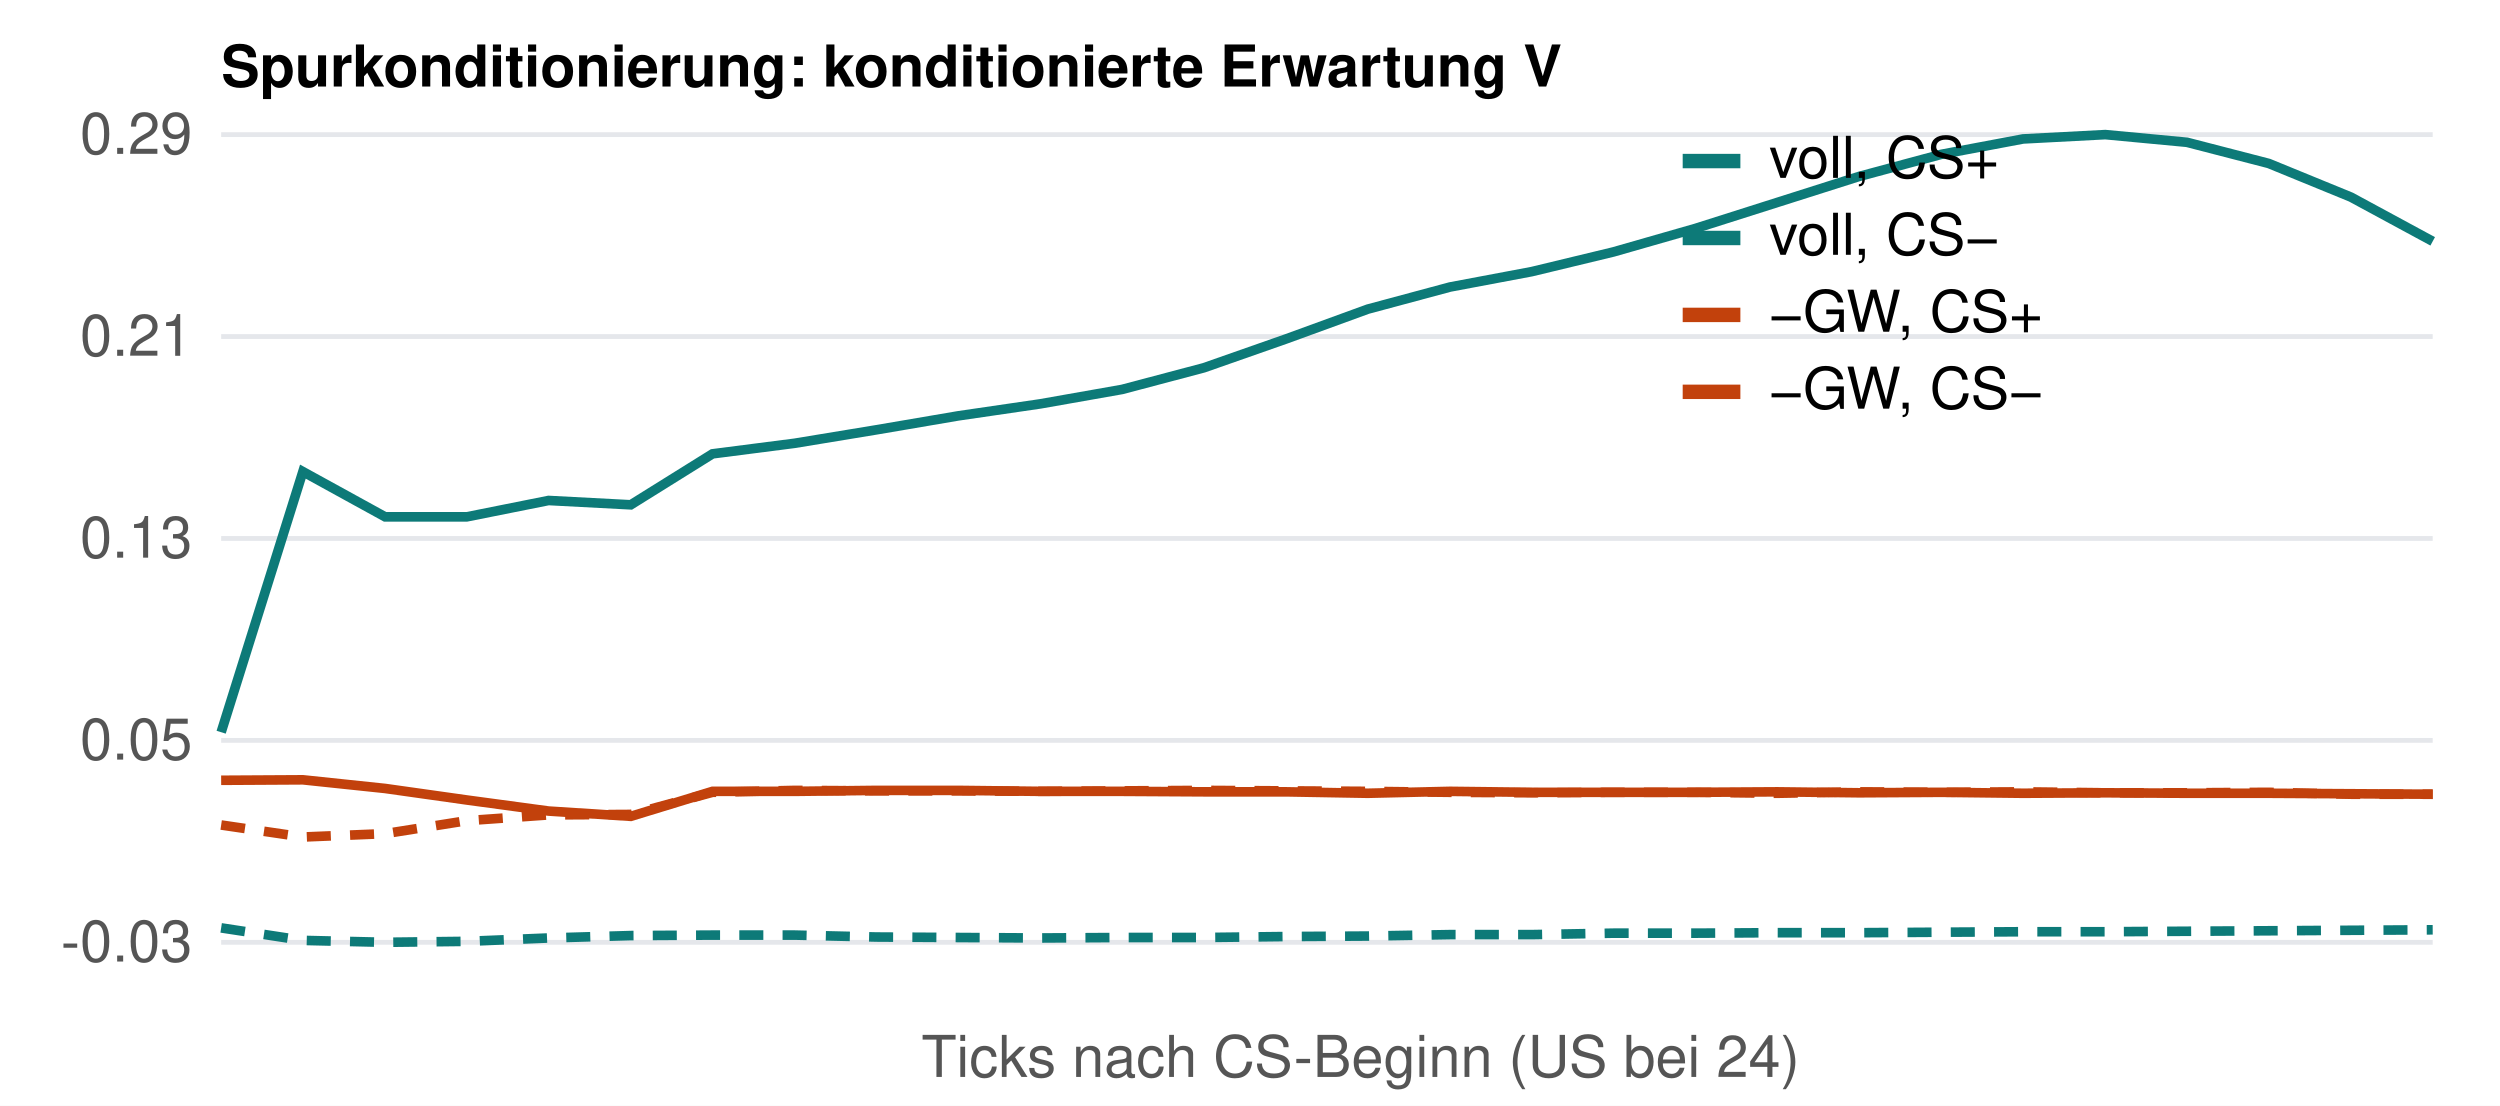
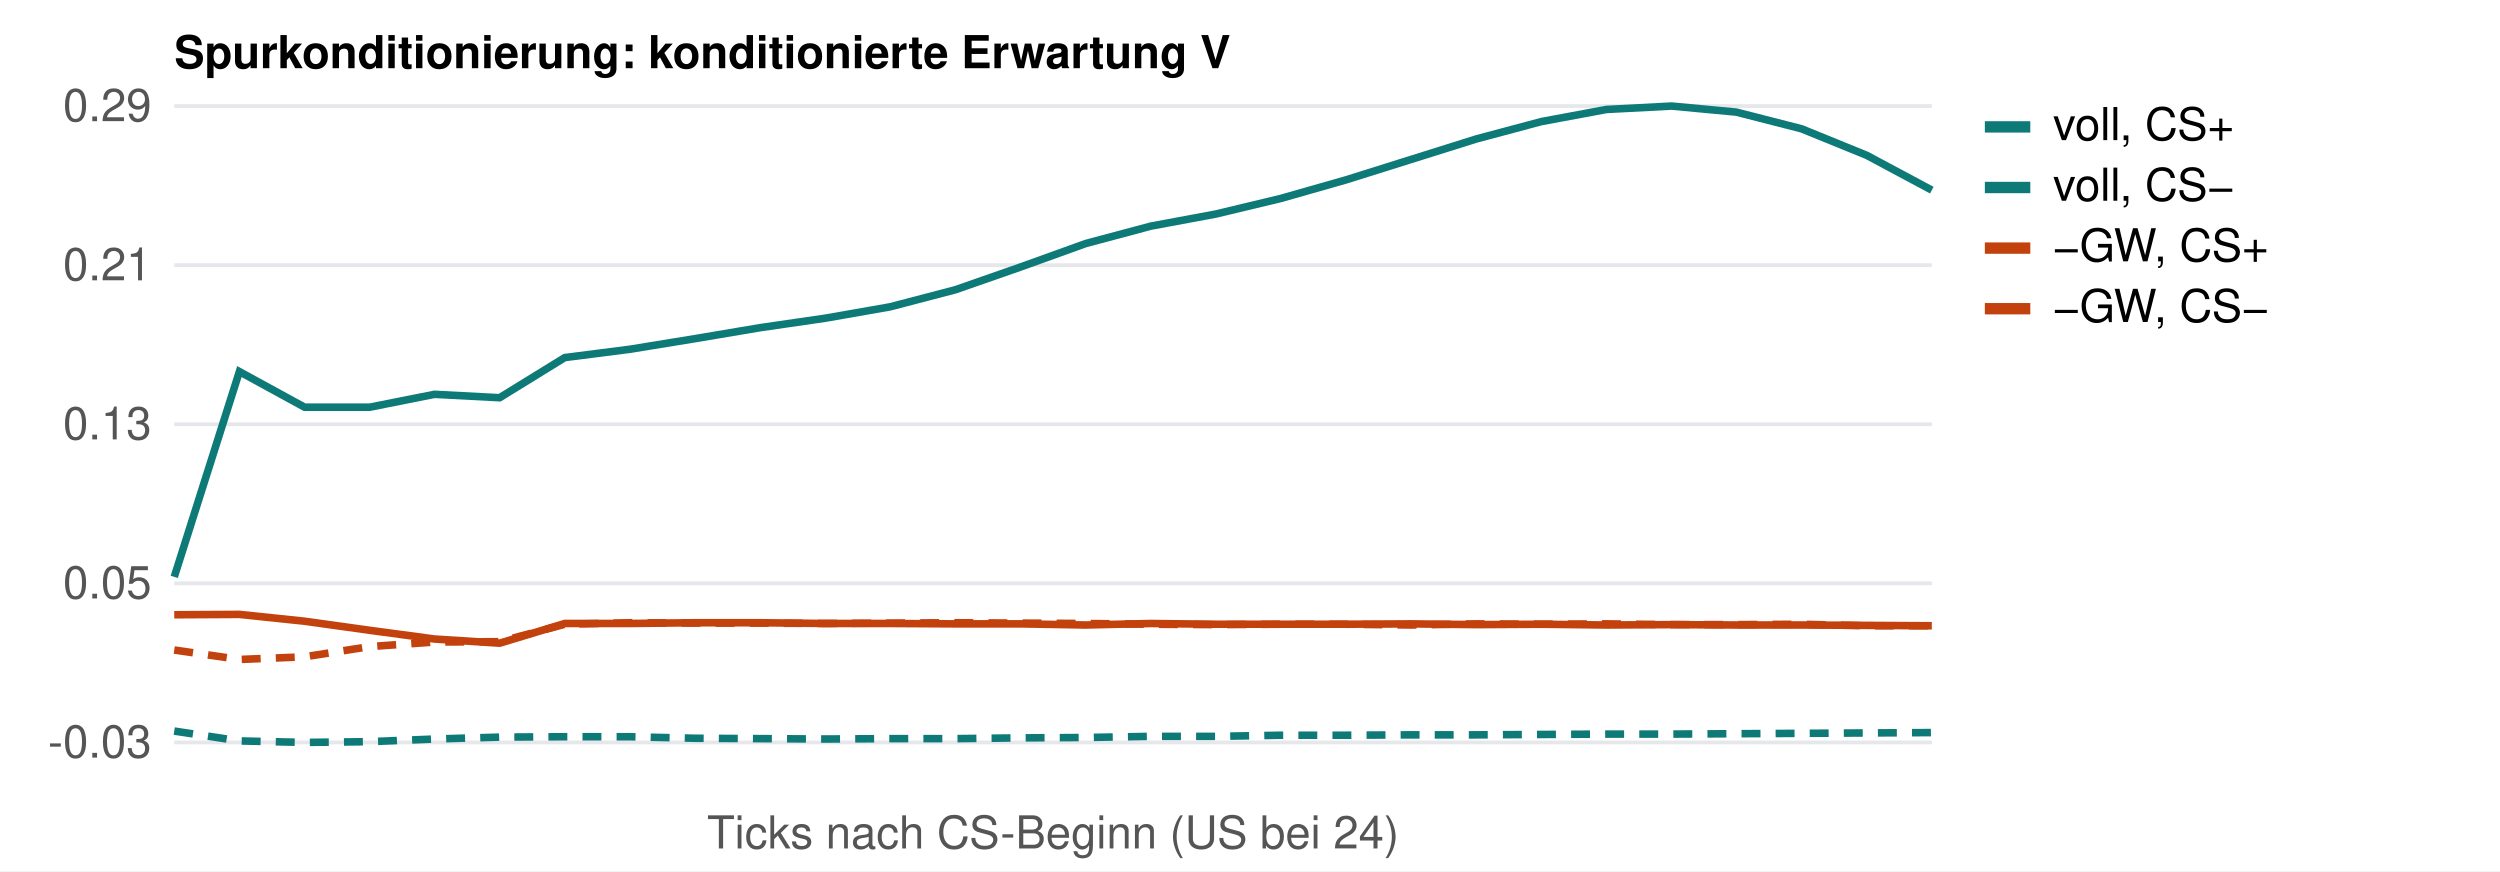
- <svg xmlns="http://www.w3.org/2000/svg" viewBox="0 0 520 230" font-family="IBM Plex Sans, Helvetica, Arial, sans-serif" font-size="12">
-   <rect width="520" height="230" fill="#ffffff" />
+ <svg xmlns="http://www.w3.org/2000/svg" viewBox="0 0 660 230" font-family="IBM Plex Sans, Helvetica, Arial, sans-serif" font-size="12">
+   <rect width="660" height="230" fill="#ffffff" />
  <text x="46" y="18" font-weight="600">Spurkonditionierung: konditionierte Erwartung V</text>
-   <line x1="46" x2="506" y1="196" y2="196" stroke="#e5e7eb" />
+   <line x1="46" x2="510" y1="196" y2="196" stroke="#e5e7eb" />
  <text x="40" y="200" text-anchor="end" fill="#555">-0.03</text>
-   <line x1="46" x2="506" y1="154" y2="154" stroke="#e5e7eb" />
+   <line x1="46" x2="510" y1="154" y2="154" stroke="#e5e7eb" />
  <text x="40" y="158" text-anchor="end" fill="#555">0.05</text>
-   <line x1="46" x2="506" y1="112" y2="112" stroke="#e5e7eb" />
+   <line x1="46" x2="510" y1="112" y2="112" stroke="#e5e7eb" />
  <text x="40" y="116" text-anchor="end" fill="#555">0.13</text>
-   <line x1="46" x2="506" y1="70" y2="70" stroke="#e5e7eb" />
+   <line x1="46" x2="510" y1="70" y2="70" stroke="#e5e7eb" />
  <text x="40" y="74" text-anchor="end" fill="#555">0.21</text>
-   <line x1="46" x2="506" y1="28" y2="28" stroke="#e5e7eb" />
+   <line x1="46" x2="510" y1="28" y2="28" stroke="#e5e7eb" />
  <text x="40" y="32" text-anchor="end" fill="#555">0.29</text>
-   <text x="283" y="224" text-anchor="middle" fill="#555">Ticks nach CS-Beginn (US bei 24)</text>
-   <polyline fill="none" stroke="#0d7a78" stroke-width="2" points="46.0,152.3 63.0,98.1 80.1,107.5 97.1,107.5 114.1,104.1 131.2,105.0 148.2,94.4 165.3,92.2 182.3,89.4 199.3,86.5 216.4,84.0 233.4,81.0 250.4,76.5 267.5,70.5 284.5,64.3 301.6,59.7 318.6,56.5 335.6,52.4 352.7,47.5 369.7,42.1 386.7,36.7 403.8,32.1 420.8,28.9 437.9,28.0 454.9,29.6 471.9,34.0 489.0,41.0 506.0,50.2" />
-   <polyline fill="none" stroke="#0d7a78" stroke-width="2" stroke-dasharray="5 4" points="46.0,193.0 63.0,195.6 80.1,196.0 97.1,195.8 114.1,195.1 131.2,194.6 148.2,194.5 165.3,194.5 182.3,194.9 199.3,195.0 216.4,195.1 233.4,195.0 250.4,195.0 267.5,194.8 284.5,194.7 301.6,194.4 318.6,194.4 335.6,194.1 352.7,194.1 369.7,194.0 386.7,194.0 403.8,193.9 420.8,193.8 437.9,193.8 454.9,193.7 471.9,193.6 489.0,193.5 506.0,193.4" />
-   <polyline fill="none" stroke="#c2410c" stroke-width="2" points="46.0,162.3 63.0,162.2 80.1,164.0 97.1,166.4 114.1,168.7 131.2,169.8 148.2,164.6 165.3,164.6 182.3,164.4 199.3,164.4 216.4,164.6 233.4,164.6 250.4,164.7 267.5,164.7 284.5,165.0 301.6,164.6 318.6,164.8 335.6,164.8 352.7,164.8 369.7,164.7 386.7,164.9 403.8,164.8 420.8,165.0 437.9,164.9 454.9,165.0 471.9,165.0 489.0,165.1 506.0,165.2" />
-   <polyline fill="none" stroke="#c2410c" stroke-width="2" stroke-dasharray="5 4" points="46.0,171.6 63.0,174.1 80.1,173.4 97.1,170.7 114.1,169.5 131.2,169.4 148.2,164.8 165.3,164.4 182.3,164.5 199.3,164.5 216.4,164.6 233.4,164.5 250.4,164.4 267.5,164.5 284.5,164.6 301.6,164.8 318.6,164.9 335.6,164.8 352.7,164.8 369.7,165.0 386.7,164.7 403.8,164.8 420.8,164.7 437.9,164.9 454.9,164.9 471.9,164.8 489.0,165.2 506.0,165.2" />
-   <rect x="350" y="32" width="12" height="3" fill="#0d7a78" />
-   <text x="368" y="37">voll, CS+</text>
-   <rect x="350" y="48" width="12" height="3" fill="#0d7a78" />
-   <text x="368" y="53">voll, CS−</text>
-   <rect x="350" y="64" width="12" height="3" fill="#c2410c" />
-   <text x="368" y="69">−GW, CS+</text>
-   <rect x="350" y="80" width="12" height="3" fill="#c2410c" />
-   <text x="368" y="85">−GW, CS−</text>
+   <text x="278" y="224" text-anchor="middle" fill="#555">Ticks nach CS-Beginn (US bei 24)</text>
+   <polyline fill="none" stroke="#0d7a78" stroke-width="2" points="46.0,152.3 63.2,98.1 80.4,107.5 97.6,107.5 114.7,104.1 131.9,105.0 149.1,94.4 166.3,92.2 183.5,89.4 200.7,86.5 217.9,84.0 235.0,81.0 252.2,76.5 269.4,70.5 286.6,64.3 303.8,59.7 321.0,56.5 338.1,52.4 355.3,47.5 372.5,42.1 389.7,36.7 406.9,32.1 424.1,28.9 441.3,28.0 458.4,29.6 475.6,34.0 492.8,41.0 510.0,50.2" />
+   <polyline fill="none" stroke="#0d7a78" stroke-width="2" stroke-dasharray="5 4" points="46.0,193.0 63.2,195.6 80.4,196.0 97.6,195.8 114.7,195.1 131.9,194.6 149.1,194.5 166.3,194.5 183.5,194.9 200.7,195.0 217.9,195.1 235.0,195.0 252.2,195.0 269.4,194.8 286.6,194.7 303.8,194.4 321.0,194.4 338.1,194.1 355.3,194.1 372.5,194.0 389.7,194.0 406.9,193.9 424.1,193.8 441.3,193.8 458.4,193.7 475.6,193.6 492.8,193.5 510.0,193.4" />
+   <polyline fill="none" stroke="#c2410c" stroke-width="2" points="46.0,162.3 63.2,162.2 80.4,164.0 97.6,166.4 114.7,168.7 131.9,169.8 149.1,164.6 166.3,164.6 183.5,164.4 200.7,164.4 217.9,164.6 235.0,164.6 252.2,164.7 269.4,164.7 286.6,165.0 303.8,164.6 321.0,164.8 338.1,164.8 355.3,164.8 372.5,164.7 389.7,164.9 406.9,164.8 424.1,165.0 441.3,164.9 458.4,165.0 475.6,165.0 492.8,165.1 510.0,165.2" />
+   <polyline fill="none" stroke="#c2410c" stroke-width="2" stroke-dasharray="5 4" points="46.0,171.6 63.2,174.1 80.4,173.4 97.6,170.7 114.7,169.5 131.9,169.4 149.1,164.8 166.3,164.4 183.5,164.5 200.7,164.5 217.9,164.6 235.0,164.5 252.2,164.4 269.4,164.5 286.6,164.6 303.8,164.8 321.0,164.9 338.1,164.8 355.3,164.8 372.5,165.0 389.7,164.7 406.9,164.8 424.1,164.7 441.3,164.9 458.4,164.9 475.6,164.8 492.8,165.2 510.0,165.2" />
+   <rect x="524" y="32" width="12" height="3" fill="#0d7a78" />
+   <text x="542" y="37">voll, CS+</text>
+   <rect x="524" y="48" width="12" height="3" fill="#0d7a78" />
+   <text x="542" y="53">voll, CS−</text>
+   <rect x="524" y="64" width="12" height="3" fill="#c2410c" />
+   <text x="542" y="69">−GW, CS+</text>
+   <rect x="524" y="80" width="12" height="3" fill="#c2410c" />
+   <text x="542" y="85">−GW, CS−</text>
</svg>
